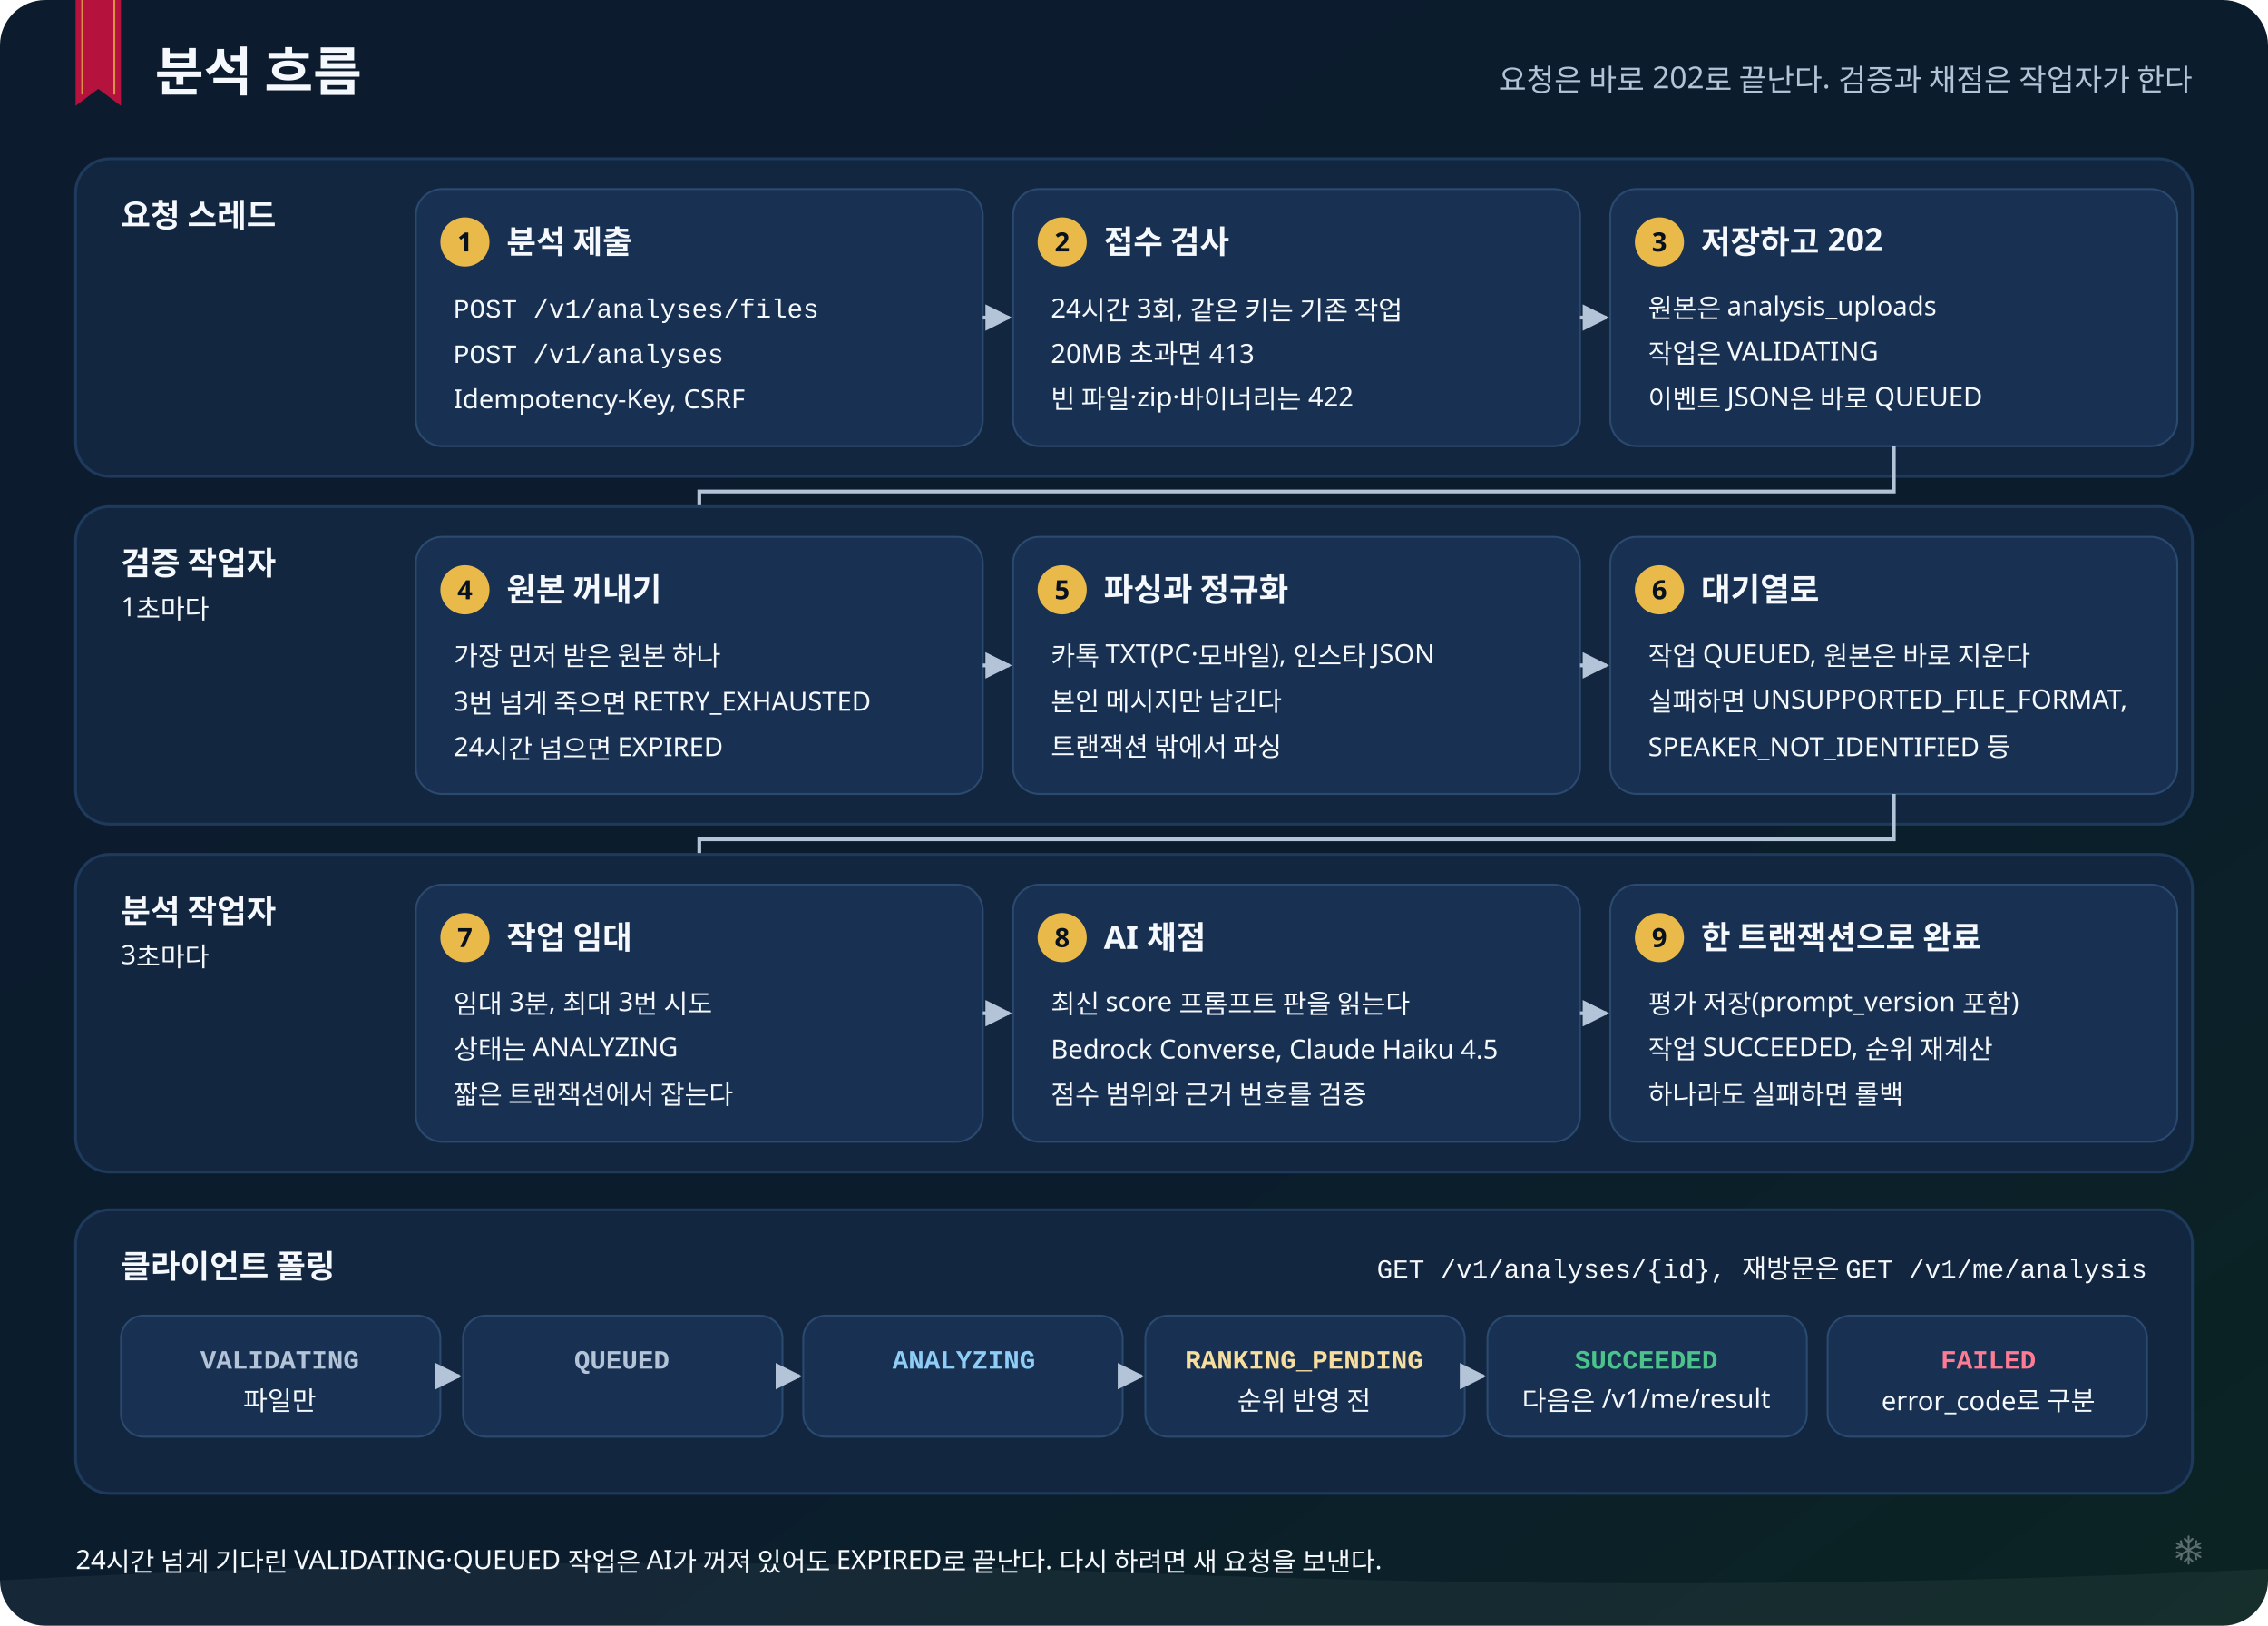
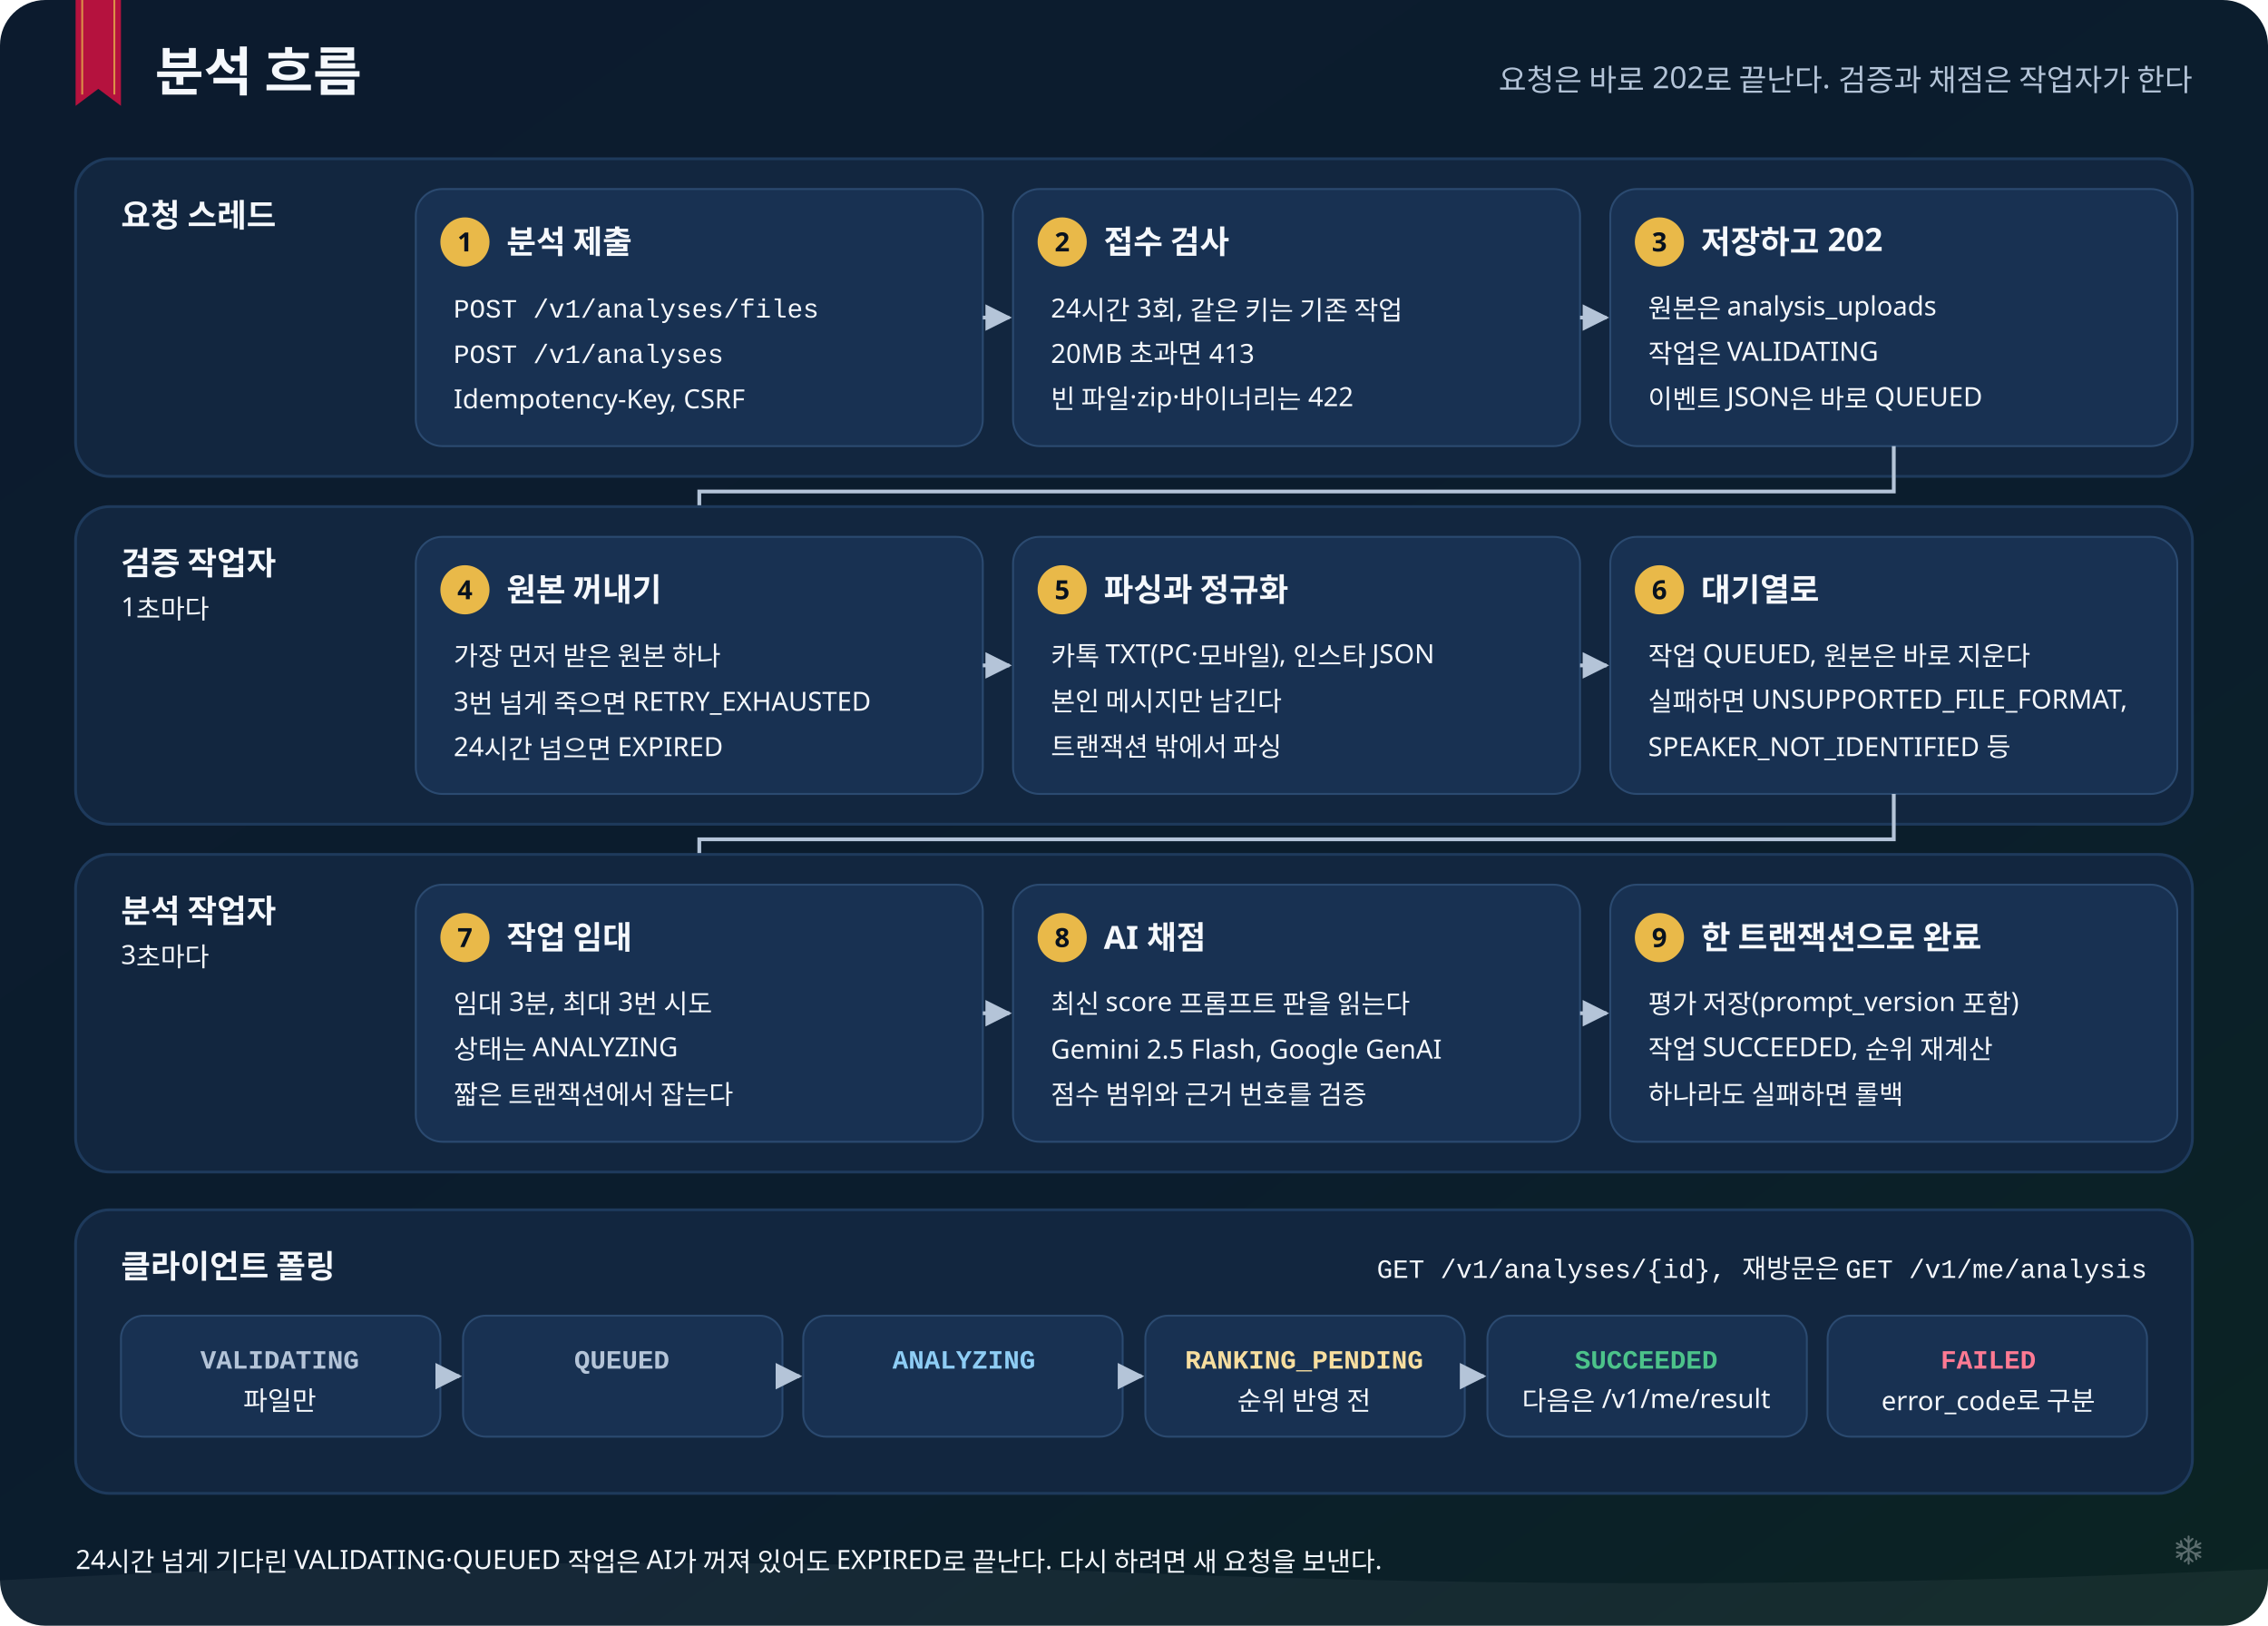
- <svg xmlns="http://www.w3.org/2000/svg" xmlns:xlink="http://www.w3.org/1999/xlink" viewBox="0 0 1200 860" width="1200" height="860" role="img" aria-label="분석 흐름: 1 분석 제출, 2 접수 검사, 3 저장하고 202, 4 원본 꺼내기, 5 파싱과 정규화, 6 대기열로, 7 작업 임대, 8 최신 프롬프트 판으로 Bedrock Claude Haiku 4.5 채점, 9 평가 저장과 순위 재계산을 한 트랜잭션으로. 클라이언트는 VALIDATING부터 SUCCEEDED까지 폴링한다">
+ <svg xmlns="http://www.w3.org/2000/svg" xmlns:xlink="http://www.w3.org/1999/xlink" viewBox="0 0 1200 860" width="1200" height="860" role="img" aria-label="분석 흐름: 1 분석 제출, 2 접수 검사, 3 저장하고 202, 4 원본 꺼내기, 5 파싱과 정규화, 6 대기열로, 7 작업 임대, 8 최신 프롬프트 판으로 Gemini 2.5 Flash 채점, 9 평가 저장과 순위 재계산을 한 트랜잭션으로. 클라이언트는 VALIDATING부터 SUCCEEDED까지 폴링한다">
  <defs>
    <linearGradient id="bg" x1="0" y1="0" x2="1" y2="1">
      <stop offset="0" stop-color="#0C1B2E" />
      <stop offset="0.62" stop-color="#0B1D2D" />
      <stop offset="1" stop-color="#0B2422" />
    </linearGradient>
    <marker id="arr" viewBox="0 0 10 10" refX="9" refY="5" markerWidth="7" markerHeight="7" orient="auto">
      <path d="M0,0 L10,5 L0,10 z" fill="#B4C4D8" />
    </marker>
    <marker id="arrLater" viewBox="0 0 10 10" refX="9" refY="5" markerWidth="7" markerHeight="7" orient="auto">
      <path d="M0,0 L10,5 L0,10 z" fill="#8DA3BE" />
    </marker>
    <symbol id="flake" viewBox="-10 -10 20 20" overflow="visible">
      <g fill="none" stroke-width="1.3" stroke-linecap="round">
        <g transform="rotate(0)">
          <path d="M0,-9 V9" />
          <path d="M-2.6,-7.4 L0,-5 L2.6,-7.4" />
          <path d="M-2.6,7.4 L0,5 L2.6,7.4" />
        </g>
        <g transform="rotate(60)">
          <path d="M0,-9 V9" />
          <path d="M-2.6,-7.4 L0,-5 L2.6,-7.4" />
          <path d="M-2.6,7.4 L0,5 L2.6,7.4" />
        </g>
        <g transform="rotate(120)">
          <path d="M0,-9 V9" />
          <path d="M-2.6,-7.4 L0,-5 L2.6,-7.4" />
          <path d="M-2.6,7.4 L0,5 L2.6,7.4" />
        </g>
      </g>
    </symbol>
    <style>
      text { font-family: 'Pretendard', 'Apple SD Gothic Neo', 'Malgun Gothic', 'Noto Sans KR', 'Segoe UI', system-ui, sans-serif; }
      text:not([fill]) { fill: #F5F8FC; }
      .card { fill: #12263F; stroke: #1E3A5C; stroke-width: 1.5; }
      .inner { fill: #183152; stroke: #2B4A70; stroke-width: 1; }
      .ghost { fill: #0C1B2E; stroke: #8DA3BE; stroke-width: 1.5; stroke-dasharray: 6 5; }
      .dev { fill: #0E3328; stroke: #134236; stroke-width: 1.5; }
      .h { font-size: 17px; font-weight: 700; }
      .s { font-size: 14px; fill: #B4C4D8; }
      .code { font-family: ui-monospace, 'SF Mono', 'D2Coding', Consolas, 'Liberation Mono', monospace; font-size: 14px; fill: #8ECDF5; }
      .line { stroke: #B4C4D8; stroke-width: 2; fill: none; }
      .later { stroke: #8DA3BE; stroke-width: 2; fill: none; stroke-dasharray: 6 5; }
      
    </style>
  </defs>
  <rect width="1200" height="860" rx="24" fill="url(#bg)" />
  <path d="M0,836 Q300,820 600,832 T1200,830 V836 A24,24 0 0 1 1176,860 H24 A24,24 0 0 1 0,836 z" fill="#F5F8FC" opacity="0.05" />
  <g fill="#F5F8FC">
    <circle cx="370" cy="566" r="1.5" opacity="0.46" />
    <circle cx="291" cy="200" r="0.9" opacity="0.31" />
    <circle cx="883" cy="119" r="1.3" opacity="0.3" />
    <circle cx="408" cy="362" r="1.6" opacity="0.4" />
    <circle cx="106" cy="236" r="0.9" opacity="0.47" />
    <circle cx="965" cy="664" r="1.6" opacity="0.44" />
  </g>
  <path d="M40,0 H64 V56 L52,47 L40,56 z" fill="#B5123E" />
  <path d="M43.5,0 V50 M60.5,0 V50" stroke="#E9B949" stroke-width="1" opacity="0.75" />
  <text x="82" y="48" font-size="28" font-weight="800">분석 흐름</text>
  <text x="1160" y="48" text-anchor="end" font-size="16" fill="#B4C4D8">요청은 바로 202로 끝난다. 검증과 채점은 작업자가 한다</text>
  <use href="#flake" xlink:href="#flake" x="1150" y="812" width="16" height="16" stroke="#F5F8FC" opacity="0.35" />
  <rect class="card" x="40" y="84" width="1120" height="168" rx="18" />
  <text x="64" y="120" class="h">요청 스레드</text>
  <rect class="inner" x="220" y="100" width="300" height="136" rx="14" />
  <circle cx="246" cy="128" r="13" fill="#E9B949" />
  <text x="246" y="133" text-anchor="middle" font-size="14" font-weight="800" fill="#08121F">1</text>
  <text x="268" y="134" class="h">분석 제출</text>
  <text x="240" y="168" class="code">POST /v1/analyses/files</text>
  <text x="240" y="192" class="code">POST /v1/analyses</text>
  <text x="240" y="216" class="s">Idempotency-Key, CSRF</text>
  <path class="line" d="M520,168 H534" marker-end="url(#arr)" />
  <rect class="inner" x="536" y="100" width="300" height="136" rx="14" />
  <circle cx="562" cy="128" r="13" fill="#E9B949" />
  <text x="562" y="133" text-anchor="middle" font-size="14" font-weight="800" fill="#08121F">2</text>
  <text x="584" y="134" class="h">접수 검사</text>
  <text x="556" y="168" class="s">24시간 3회, 같은 키는 기존 작업</text>
  <text x="556" y="192" class="s">20MB 초과면 413</text>
  <text x="556" y="216" class="s">빈 파일·zip·바이너리는 422</text>
  <path class="line" d="M836,168 H850" marker-end="url(#arr)" />
  <rect class="inner" x="852" y="100" width="300" height="136" rx="14" />
  <circle cx="878" cy="128" r="13" fill="#E9B949" />
  <text x="878" y="133" text-anchor="middle" font-size="14" font-weight="800" fill="#08121F">3</text>
  <text x="900" y="134" class="h">저장하고 202</text>
  <text x="872" y="168" class="s">원본은 analysis_uploads</text>
  <text x="872" y="192" class="s">작업은 VALIDATING</text>
  <text x="872" y="216" class="s">이벤트 JSON은 바로 QUEUED</text>
  <path class="line" d="M1002,236 V260 H370 V282" marker-end="url(#arr)" />
  <rect class="card" x="40" y="268" width="1120" height="168" rx="18" />
  <text x="64" y="304" class="h">검증 작업자</text>
  <text x="64" y="326" class="s">1초마다</text>
  <rect class="inner" x="220" y="284" width="300" height="136" rx="14" />
  <circle cx="246" cy="312" r="13" fill="#E9B949" />
  <text x="246" y="317" text-anchor="middle" font-size="14" font-weight="800" fill="#08121F">4</text>
  <text x="268" y="318" class="h">원본 꺼내기</text>
  <text x="240" y="352" class="s">가장 먼저 받은 원본 하나</text>
  <text x="240" y="376" class="s">3번 넘게 죽으면 RETRY_EXHAUSTED</text>
  <text x="240" y="400" class="s">24시간 넘으면 EXPIRED</text>
  <path class="line" d="M520,352 H534" marker-end="url(#arr)" />
  <rect class="inner" x="536" y="284" width="300" height="136" rx="14" />
  <circle cx="562" cy="312" r="13" fill="#E9B949" />
  <text x="562" y="317" text-anchor="middle" font-size="14" font-weight="800" fill="#08121F">5</text>
  <text x="584" y="318" class="h">파싱과 정규화</text>
  <text x="556" y="352" class="s">카톡 TXT(PC·모바일), 인스타 JSON</text>
  <text x="556" y="376" class="s">본인 메시지만 남긴다</text>
  <text x="556" y="400" class="s">트랜잭션 밖에서 파싱</text>
  <path class="line" d="M836,352 H850" marker-end="url(#arr)" />
  <rect class="inner" x="852" y="284" width="300" height="136" rx="14" />
  <circle cx="878" cy="312" r="13" fill="#E9B949" />
  <text x="878" y="317" text-anchor="middle" font-size="14" font-weight="800" fill="#08121F">6</text>
  <text x="900" y="318" class="h">대기열로</text>
  <text x="872" y="352" class="s">작업 QUEUED, 원본은 바로 지운다</text>
  <text x="872" y="376" class="s">실패하면 UNSUPPORTED_FILE_FORMAT,</text>
  <text x="872" y="400" class="s">SPEAKER_NOT_IDENTIFIED 등</text>
  <path class="line" d="M1002,420 V444 H370 V466" marker-end="url(#arr)" />
  <rect class="card" x="40" y="452" width="1120" height="168" rx="18" />
  <text x="64" y="488" class="h">분석 작업자</text>
  <text x="64" y="510" class="s">3초마다</text>
  <rect class="inner" x="220" y="468" width="300" height="136" rx="14" />
  <circle cx="246" cy="496" r="13" fill="#E9B949" />
  <text x="246" y="501" text-anchor="middle" font-size="14" font-weight="800" fill="#08121F">7</text>
  <text x="268" y="502" class="h">작업 임대</text>
  <text x="240" y="536" class="s">임대 3분, 최대 3번 시도</text>
  <text x="240" y="560" class="s">상태는 ANALYZING</text>
  <text x="240" y="584" class="s">짧은 트랜잭션에서 잡는다</text>
  <path class="line" d="M520,536 H534" marker-end="url(#arr)" />
  <rect class="inner" x="536" y="468" width="300" height="136" rx="14" />
  <circle cx="562" cy="496" r="13" fill="#E9B949" />
  <text x="562" y="501" text-anchor="middle" font-size="14" font-weight="800" fill="#08121F">8</text>
  <text x="584" y="502" class="h">AI 채점</text>
  <text x="556" y="536" class="s">최신 score 프롬프트 판을 읽는다</text>
-   <text x="556" y="560" class="s">Bedrock Converse, Claude Haiku 4.5</text>
+   <text x="556" y="560" class="s">Gemini 2.5 Flash, Google GenAI</text>
  <text x="556" y="584" class="s">점수 범위와 근거 번호를 검증</text>
  <path class="line" d="M836,536 H850" marker-end="url(#arr)" />
  <rect class="inner" x="852" y="468" width="300" height="136" rx="14" />
  <circle cx="878" cy="496" r="13" fill="#E9B949" />
  <text x="878" y="501" text-anchor="middle" font-size="14" font-weight="800" fill="#08121F">9</text>
  <text x="900" y="502" class="h">한 트랜잭션으로 완료</text>
  <text x="872" y="536" class="s">평가 저장(prompt_version 포함)</text>
  <text x="872" y="560" class="s">작업 SUCCEEDED, 순위 재계산</text>
  <text x="872" y="584" class="s">하나라도 실패하면 롤백</text>
  <rect class="card" x="40" y="640" width="1120" height="150" rx="18" />
  <text x="64" y="676" class="h">클라이언트 폴링</text>
  <text x="1136" y="676" class="code" text-anchor="end">GET /v1/analyses/{id}, 재방문은 GET /v1/me/analysis</text>
  <rect class="inner" x="64" y="696" width="169" height="64" rx="12" stroke="#B4C4D8" />
  <text x="148" y="724" text-anchor="middle" style="font-family: ui-monospace, 'SF Mono', 'D2Coding', Consolas, 'Liberation Mono', monospace;" font-size="14" font-weight="700" fill="#B4C4D8">VALIDATING</text>
  <text x="148" y="746" class="s" text-anchor="middle">파일만</text>
  <path class="line" d="M233,728 H243" marker-end="url(#arr)" />
  <rect class="inner" x="245" y="696" width="169" height="64" rx="12" stroke="#B4C4D8" />
  <text x="329" y="724" text-anchor="middle" style="font-family: ui-monospace, 'SF Mono', 'D2Coding', Consolas, 'Liberation Mono', monospace;" font-size="14" font-weight="700" fill="#B4C4D8">QUEUED</text>
  <path class="line" d="M413,728 H423" marker-end="url(#arr)" />
  <rect class="inner" x="425" y="696" width="169" height="64" rx="12" stroke="#8ECDF5" />
  <text x="510" y="724" text-anchor="middle" style="font-family: ui-monospace, 'SF Mono', 'D2Coding', Consolas, 'Liberation Mono', monospace;" font-size="14" font-weight="700" fill="#8ECDF5">ANALYZING</text>
  <path class="line" d="M594,728 H604" marker-end="url(#arr)" />
  <rect class="inner" x="606" y="696" width="169" height="64" rx="12" stroke="#F7DE9F" />
  <text x="690" y="724" text-anchor="middle" style="font-family: ui-monospace, 'SF Mono', 'D2Coding', Consolas, 'Liberation Mono', monospace;" font-size="14" font-weight="700" fill="#F7DE9F">RANKING_PENDING</text>
  <text x="690" y="746" class="s" text-anchor="middle">순위 반영 전</text>
  <path class="line" d="M775,728 H785" marker-end="url(#arr)" />
  <rect class="inner" x="787" y="696" width="169" height="64" rx="12" stroke="#4CC38A" />
  <text x="871" y="724" text-anchor="middle" style="font-family: ui-monospace, 'SF Mono', 'D2Coding', Consolas, 'Liberation Mono', monospace;" font-size="14" font-weight="700" fill="#4CC38A">SUCCEEDED</text>
  <text x="871" y="746" class="s" text-anchor="middle">다음은 /v1/me/result</text>
  <rect class="inner" x="967" y="696" width="169" height="64" rx="12" stroke="#FF7A93" />
  <text x="1052" y="724" text-anchor="middle" style="font-family: ui-monospace, 'SF Mono', 'D2Coding', Consolas, 'Liberation Mono', monospace;" font-size="14" font-weight="700" fill="#FF7A93">FAILED</text>
  <text x="1052" y="746" class="s" text-anchor="middle">error_code로 구분</text>
  <text x="40" y="830" class="s">24시간 넘게 기다린 VALIDATING·QUEUED 작업은 AI가 꺼져 있어도 EXPIRED로 끝난다. 다시 하려면 새 요청을 보낸다.</text>
</svg>
